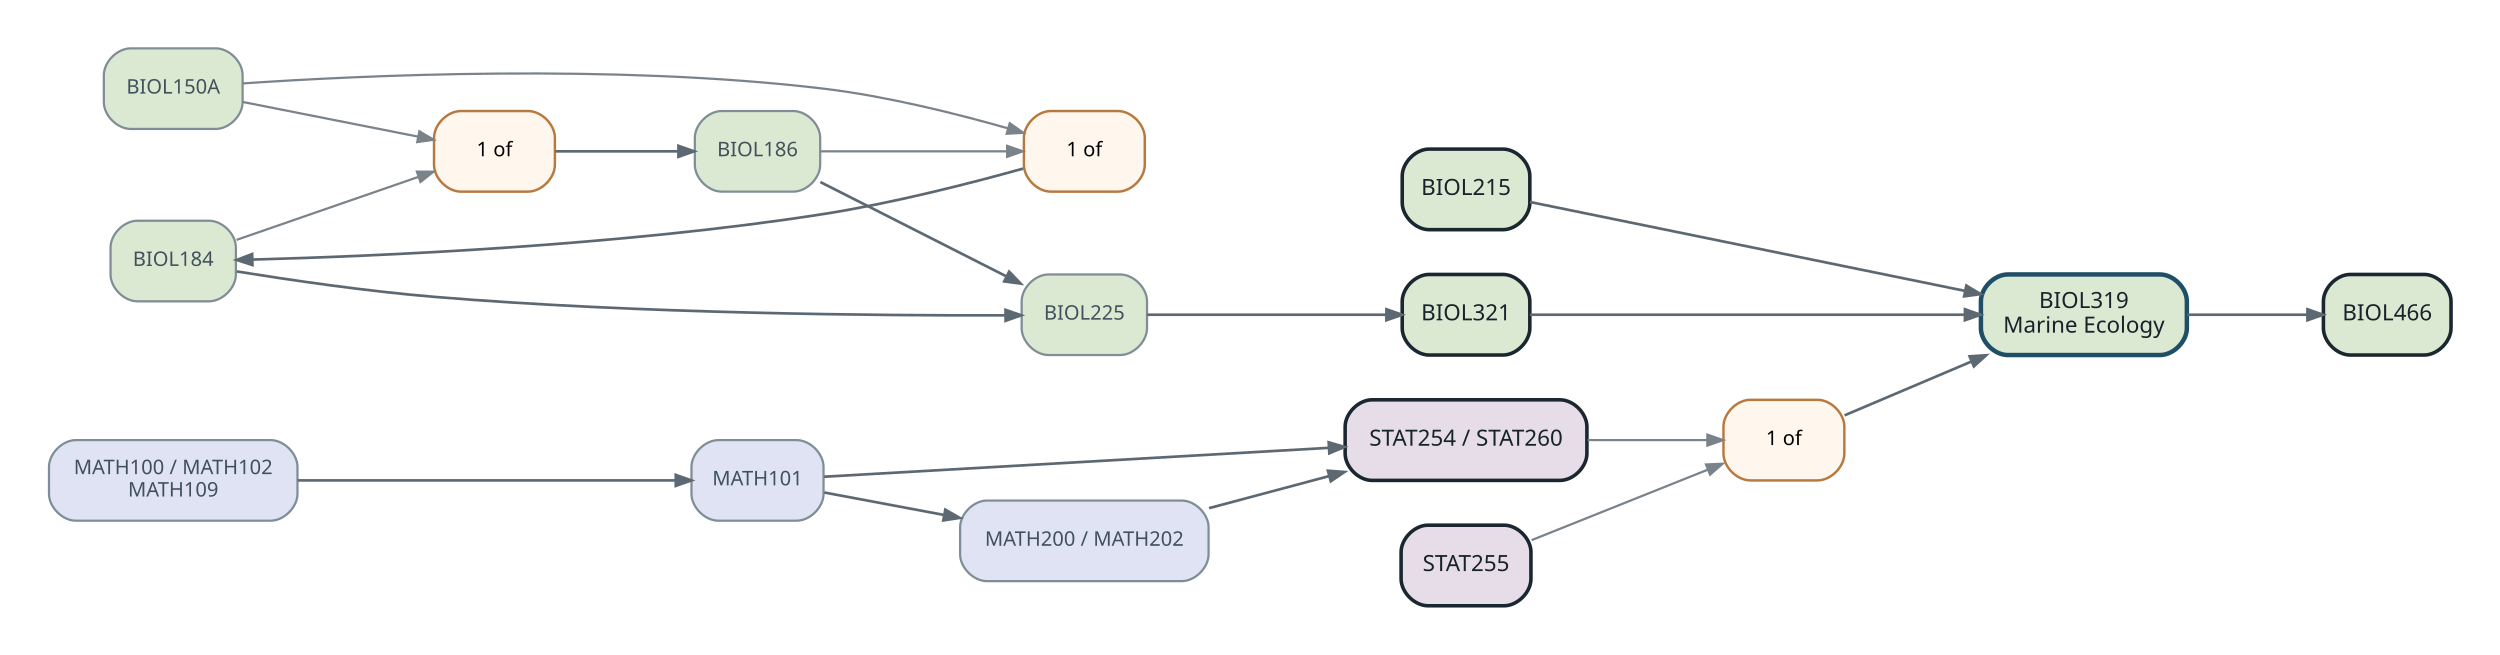
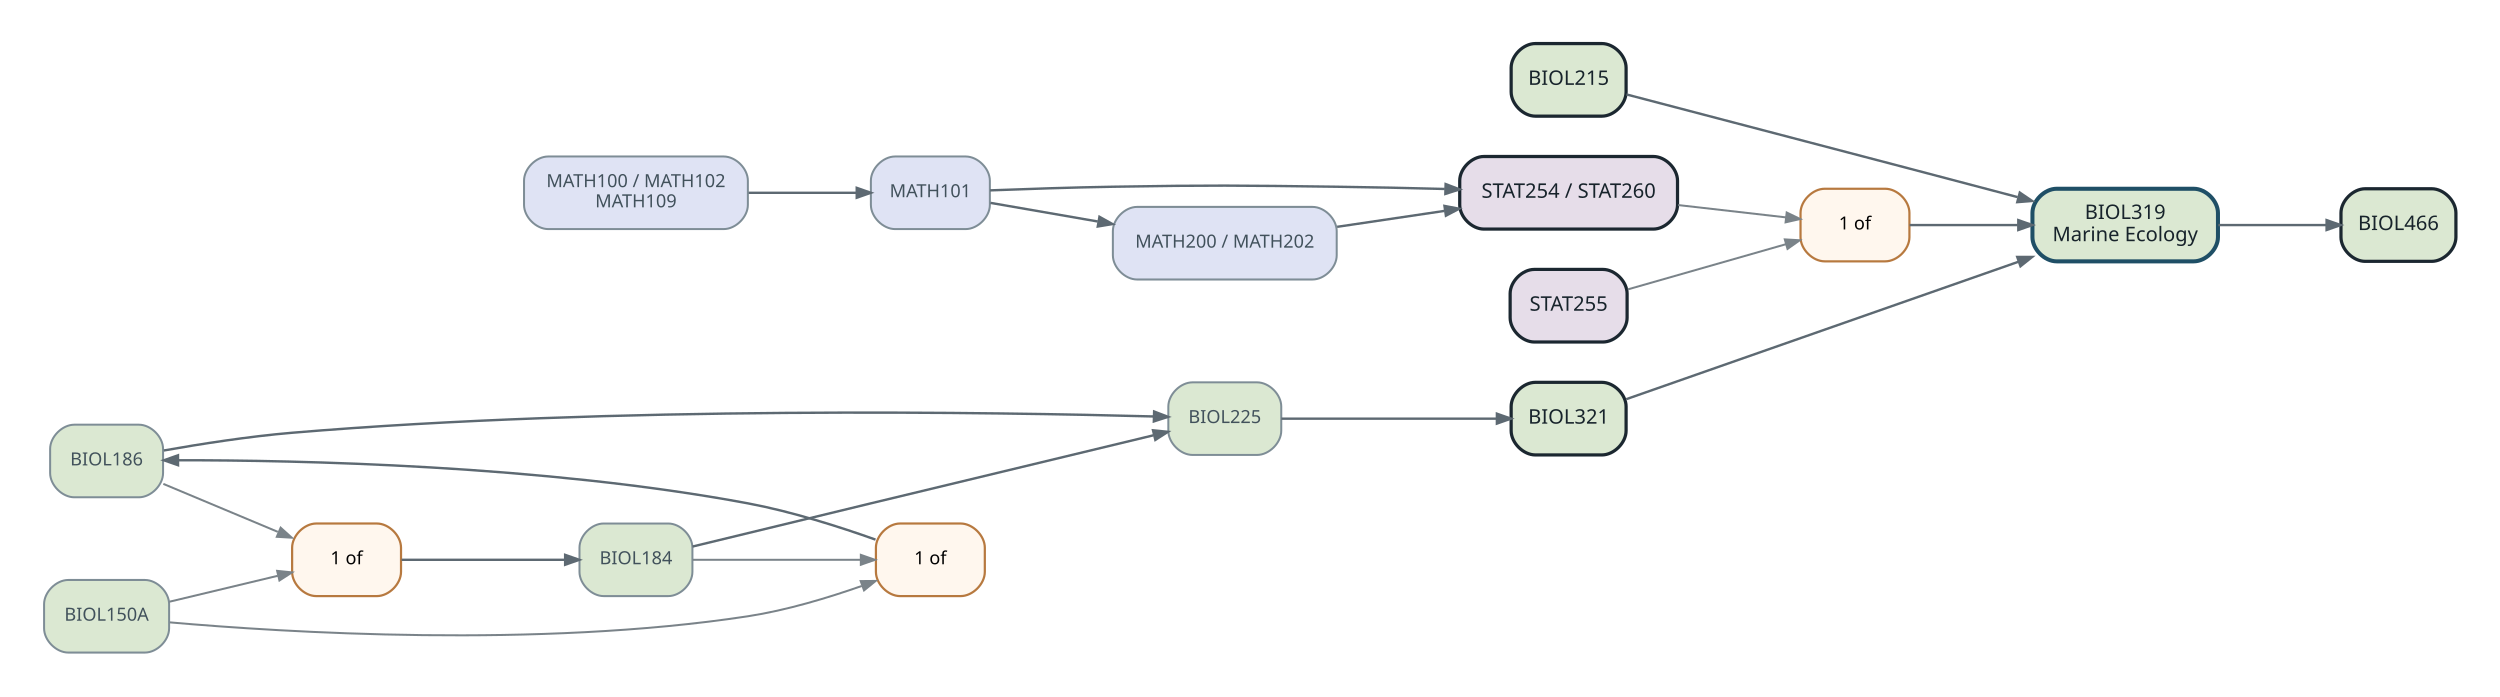
- <svg xmlns="http://www.w3.org/2000/svg" xmlns:xlink="http://www.w3.org/1999/xlink" width="1116pt" height="292pt" viewBox="0.00 0.00 1116.20 292.20">
-   <g id="graph0" class="graph" transform="scale(1 1) rotate(0) translate(21.6 270.6)">
+ <svg xmlns="http://www.w3.org/2000/svg" xmlns:xlink="http://www.w3.org/1999/xlink" width="1239pt" height="345pt" viewBox="0.00 0.00 1239.20 345.20">
+   <g id="graph0" class="graph" transform="scale(1 1) rotate(0) translate(21.6 323.6)">
    <g id="node1" class="node">
      <g id="a_node1">
        <a xlink:href="../../../courses/BIOL150A.html" xlink:title="BIOL150A: Modern Biology" target="_top">
-           <path fill="#dbe8d2" stroke="#7e8d96" d="M74.5,-249C74.5,-249 36.5,-249 36.5,-249 30.5,-249 24.5,-243 24.5,-237 24.5,-237 24.5,-225 24.5,-225 24.5,-219 30.5,-213 36.5,-213 36.5,-213 74.5,-213 74.5,-213 80.5,-213 86.5,-219 86.5,-225 86.5,-225 86.5,-237 86.5,-237 86.5,-243 80.5,-249 74.5,-249" />
-           <text text-anchor="middle" x="55.5" y="-228.8" font-family="Avenir Next" font-size="9.00" fill="#41515b">BIOL150A</text>
+           <path fill="#dbe8d2" stroke="#7e8d96" d="M50,-36C50,-36 12,-36 12,-36 6,-36 0,-30 0,-24 0,-24 0,-12 0,-12 0,-6 6,0 12,0 12,0 50,0 50,0 56,0 62,-6 62,-12 62,-12 62,-24 62,-24 62,-30 56,-36 50,-36" />
+           <text text-anchor="middle" x="31" y="-15.8" font-family="Avenir Next" font-size="9.00" fill="#41515b">BIOL150A</text>
        </a>
      </g>
    </g>
    <g id="node14" class="node">
-       <path fill="#fff7ee" stroke="#b7793f" stroke-width="1.1" d="M477.5,-221C477.5,-221 447.5,-221 447.5,-221 441.5,-221 435.5,-215 435.5,-209 435.5,-209 435.5,-197 435.5,-197 435.5,-191 441.5,-185 447.5,-185 447.5,-185 477.5,-185 477.5,-185 483.5,-185 489.5,-191 489.5,-197 489.5,-197 489.5,-209 489.5,-209 489.5,-215 483.5,-221 477.5,-221" />
-       <text text-anchor="middle" x="462.5" y="-200.8" font-family="Avenir Next" font-size="9.00">1 of</text>
+       <path fill="#fff7ee" stroke="#b7793f" stroke-width="1.1" d="M165,-64C165,-64 135,-64 135,-64 129,-64 123,-58 123,-52 123,-52 123,-40 123,-40 123,-34 129,-28 135,-28 135,-28 165,-28 165,-28 171,-28 177,-34 177,-40 177,-40 177,-52 177,-52 177,-58 171,-64 165,-64" />
+       <text text-anchor="middle" x="150" y="-43.8" font-family="Avenir Next" font-size="9.00">1 of</text>
    </g>
    <g id="edge1" class="edge">
-       <path fill="none" stroke="#7a8389" d="M86.65,-233.34C139.43,-236.93 251.93,-242.24 346,-231 374.22,-227.63 405.51,-219.78 428.4,-213.25" />
-       <polygon fill="#7a8389" stroke="#7a8389" points="429.18,-215.57 435.22,-211.27 427.81,-210.86 429.18,-215.57" />
+       <path fill="none" stroke="#7a8389" d="M62.13,-25.21C78.6,-29.15 99.03,-34.04 115.94,-38.09" />
+       <polygon fill="#7a8389" stroke="#7a8389" points="115.57,-40.52 122.95,-39.76 116.71,-35.75 115.57,-40.52" />
    </g>
    <g id="node15" class="node">
-       <path fill="#fff7ee" stroke="#b7793f" stroke-width="1.1" d="M214,-221C214,-221 184,-221 184,-221 178,-221 172,-215 172,-209 172,-209 172,-197 172,-197 172,-191 178,-185 184,-185 184,-185 214,-185 214,-185 220,-185 226,-191 226,-197 226,-197 226,-209 226,-209 226,-215 220,-221 214,-221" />
-       <text text-anchor="middle" x="199" y="-200.8" font-family="Avenir Next" font-size="9.00">1 of</text>
+       <path fill="#fff7ee" stroke="#b7793f" stroke-width="1.1" d="M454.5,-64C454.5,-64 424.5,-64 424.5,-64 418.5,-64 412.5,-58 412.5,-52 412.5,-52 412.5,-40 412.5,-40 412.5,-34 418.5,-28 424.5,-28 424.5,-28 454.5,-28 454.5,-28 460.5,-28 466.5,-34 466.5,-40 466.5,-40 466.5,-52 466.5,-52 466.5,-58 460.5,-64 454.5,-64" />
+       <text text-anchor="middle" x="439.5" y="-43.8" font-family="Avenir Next" font-size="9.00">1 of</text>
    </g>
    <g id="edge4" class="edge">
-       <path fill="none" stroke="#7a8389" d="M86.51,-225.06C109.45,-220.52 141.05,-214.27 164.76,-209.58" />
-       <polygon fill="#7a8389" stroke="#7a8389" points="165.45,-211.94 171.84,-208.18 164.5,-207.13 165.45,-211.94" />
+       <path fill="none" stroke="#7a8389" d="M62.39,-14.97C119.12,-9.98 244.82,-2.08 349,-18 368.15,-20.93 388.84,-27.18 405.49,-33.04" />
+       <polygon fill="#7a8389" stroke="#7a8389" points="404.95,-35.45 412.37,-35.52 406.61,-30.84 404.95,-35.45" />
    </g>
    <g id="node2" class="node">
      <g id="a_node2">
-         <a xlink:href="../../../courses/BIOL184.html" xlink:title="BIOL184: Evolution and Biodiversity" target="_top">
-           <path fill="#dbe8d2" stroke="#7e8d96" d="M71.5,-172C71.5,-172 39.5,-172 39.5,-172 33.5,-172 27.5,-166 27.5,-160 27.5,-160 27.5,-148 27.5,-148 27.5,-142 33.5,-136 39.5,-136 39.5,-136 71.5,-136 71.5,-136 77.5,-136 83.5,-142 83.5,-148 83.5,-148 83.5,-160 83.5,-160 83.5,-166 77.5,-172 71.5,-172" />
-           <text text-anchor="middle" x="55.5" y="-151.8" font-family="Avenir Next" font-size="9.00" fill="#41515b">BIOL184</text>
+         <a xlink:href="../../../courses/BIOL186.html" xlink:title="BIOL186: Physiology and Cell Biology" target="_top">
+           <path fill="#dbe8d2" stroke="#7e8d96" d="M47,-113C47,-113 15,-113 15,-113 9,-113 3,-107 3,-101 3,-101 3,-89 3,-89 3,-83 9,-77 15,-77 15,-77 47,-77 47,-77 53,-77 59,-83 59,-89 59,-89 59,-101 59,-101 59,-107 53,-113 47,-113" />
+           <text text-anchor="middle" x="31" y="-92.8" font-family="Avenir Next" font-size="9.00" fill="#41515b">BIOL186</text>
        </a>
      </g>
    </g>
    <g id="node6" class="node">
      <g id="a_node6">
        <a xlink:href="../../../courses/BIOL225.html" xlink:title="BIOL225: Principles of Cell Biology" target="_top">
-           <path fill="#dbe8d2" stroke="#7e8d96" d="M478.5,-148C478.5,-148 446.5,-148 446.5,-148 440.5,-148 434.5,-142 434.5,-136 434.5,-136 434.5,-124 434.5,-124 434.5,-118 440.5,-112 446.5,-112 446.5,-112 478.5,-112 478.5,-112 484.5,-112 490.5,-118 490.5,-124 490.5,-124 490.5,-136 490.5,-136 490.5,-142 484.5,-148 478.5,-148" />
-           <text text-anchor="middle" x="462.5" y="-127.8" font-family="Avenir Next" font-size="9.00" fill="#41515b">BIOL225</text>
+           <path fill="#dbe8d2" stroke="#7e8d96" d="M601.5,-134C601.5,-134 569.5,-134 569.5,-134 563.5,-134 557.5,-128 557.5,-122 557.5,-122 557.5,-110 557.5,-110 557.5,-104 563.5,-98 569.5,-98 569.5,-98 601.5,-98 601.5,-98 607.5,-98 613.5,-104 613.5,-110 613.5,-110 613.5,-122 613.5,-122 613.5,-128 607.5,-134 601.5,-134" />
+           <text text-anchor="middle" x="585.5" y="-113.8" font-family="Avenir Next" font-size="9.00" fill="#41515b">BIOL225</text>
+         </a>
+       </g>
+     </g>
+     <g id="edge7" class="edge">
+       <path fill="none" stroke="#5d6972" stroke-width="1.2" d="M59.36,-100.21C77.37,-103.4 101.5,-107.19 123,-109 282.35,-122.4 473.71,-119.16 550.33,-117.08" />
+       <polygon fill="#5d6972" stroke="#5d6972" stroke-width="1.2" points="550.46,-119.53 557.39,-116.89 550.32,-114.63 550.46,-119.53" />
+     </g>
+     <g id="edge2" class="edge">
+       <path fill="none" stroke="#7a8389" d="M59.14,-83.64C76.06,-76.55 97.96,-67.38 115.9,-59.86" />
+       <polygon fill="#7a8389" stroke="#7a8389" points="117.31,-61.93 122.82,-56.97 115.41,-57.41 117.31,-61.93" />
+     </g>
+     <g id="node3" class="node">
+       <g id="a_node3">
+         <a xlink:href="../../../courses/BIOL184.html" xlink:title="BIOL184: Evolution and Biodiversity" target="_top">
+           <path fill="#dbe8d2" stroke="#7e8d96" d="M309.5,-64C309.5,-64 277.5,-64 277.5,-64 271.5,-64 265.5,-58 265.5,-52 265.5,-52 265.5,-40 265.5,-40 265.5,-34 271.5,-28 277.5,-28 277.5,-28 309.5,-28 309.5,-28 315.5,-28 321.5,-34 321.5,-40 321.5,-40 321.5,-52 321.5,-52 321.5,-58 315.5,-64 309.5,-64" />
+           <text text-anchor="middle" x="293.5" y="-43.8" font-family="Avenir Next" font-size="9.00" fill="#41515b">BIOL184</text>
        </a>
      </g>
    </g>
    <g id="edge8" class="edge">
-       <path fill="none" stroke="#5d6972" stroke-width="1.2" d="M83.94,-149.33C107.29,-145.57 141.74,-140.51 172,-138 263.89,-130.39 372.68,-129.58 427.01,-129.73" />
-       <polygon fill="#5d6972" stroke="#5d6972" stroke-width="1.2" points="427.3,-132.18 434.3,-129.76 427.31,-127.28 427.3,-132.18" />
+       <path fill="none" stroke="#5d6972" stroke-width="1.2" d="M321.57,-52.58C344.97,-58.26 379.72,-66.68 410,-74 458.64,-85.75 514.92,-99.28 550.11,-107.74" />
+       <polygon fill="#5d6972" stroke="#5d6972" stroke-width="1.2" points="549.91,-110.21 557.29,-109.47 551.06,-105.45 549.91,-110.21" />
    </g>
    <g id="edge5" class="edge">
-       <path fill="none" stroke="#7a8389" d="M83.78,-163.45C106.98,-171.48 140.35,-183.04 165.04,-191.59" />
-       <polygon fill="#7a8389" stroke="#7a8389" points="164.34,-193.94 171.76,-193.91 165.94,-189.31 164.34,-193.94" />
+       <path fill="none" stroke="#7a8389" d="M321.59,-46C345.17,-46 379.45,-46 404.8,-46" />
+       <polygon fill="#7a8389" stroke="#7a8389" points="405.02,-48.45 412.02,-46 405.02,-43.55 405.02,-48.45" />
    </g>
-     <g id="node3" class="node">
-       <g id="a_node3">
+     <g id="node4" class="node">
+       <g id="a_node4">
        <a xlink:href="../../../courses/MATH100.html" xlink:title="Equivalent or cross-listed: MATH100: Calculus I | MATH102: Calculus for Students in the Social and Biological Sciences | MATH109: Introduction to Calculus" target="_top">
-           <path fill="#dfe3f4" stroke="#7e8d96" d="M99,-74C99,-74 12,-74 12,-74 6,-74 0,-68 0,-62 0,-62 0,-50 0,-50 0,-44 6,-38 12,-38 12,-38 99,-38 99,-38 105,-38 111,-44 111,-50 111,-50 111,-62 111,-62 111,-68 105,-74 99,-74" />
-           <text text-anchor="middle" x="55.5" y="-58.8" font-family="Avenir Next" font-size="9.00" fill="#41515b">MATH100 / MATH102</text>
-           <text text-anchor="middle" x="55.5" y="-48.8" font-family="Avenir Next" font-size="9.00" fill="#41515b">MATH109</text>
+           <path fill="#dfe3f4" stroke="#7e8d96" d="M337,-246C337,-246 250,-246 250,-246 244,-246 238,-240 238,-234 238,-234 238,-222 238,-222 238,-216 244,-210 250,-210 250,-210 337,-210 337,-210 343,-210 349,-216 349,-222 349,-222 349,-234 349,-234 349,-240 343,-246 337,-246" />
+           <text text-anchor="middle" x="293.5" y="-230.8" font-family="Avenir Next" font-size="9.00" fill="#41515b">MATH100 / MATH102</text>
+           <text text-anchor="middle" x="293.5" y="-220.8" font-family="Avenir Next" font-size="9.00" fill="#41515b">MATH109</text>
        </a>
      </g>
    </g>
    <g id="node5" class="node">
      <g id="a_node5">
        <a xlink:href="../../../courses/MATH101.html" xlink:title="MATH101: Calculus II" target="_top">
-           <path fill="#dfe3f4" stroke="#7e8d96" d="M334,-74C334,-74 299,-74 299,-74 293,-74 287,-68 287,-62 287,-62 287,-50 287,-50 287,-44 293,-38 299,-38 299,-38 334,-38 334,-38 340,-38 346,-44 346,-50 346,-50 346,-62 346,-62 346,-68 340,-74 334,-74" />
-           <text text-anchor="middle" x="316.5" y="-53.8" font-family="Avenir Next" font-size="9.00" fill="#41515b">MATH101</text>
+           <path fill="#dfe3f4" stroke="#7e8d96" d="M457,-246C457,-246 422,-246 422,-246 416,-246 410,-240 410,-234 410,-234 410,-222 410,-222 410,-216 416,-210 422,-210 422,-210 457,-210 457,-210 463,-210 469,-216 469,-222 469,-222 469,-234 469,-234 469,-240 463,-246 457,-246" />
+           <text text-anchor="middle" x="439.5" y="-225.8" font-family="Avenir Next" font-size="9.00" fill="#41515b">MATH101</text>
        </a>
      </g>
    </g>
    <g id="edge16" class="edge">
-       <path fill="none" stroke="#5d6972" stroke-width="1.2" d="M111.11,-56C161.9,-56 236.1,-56 279.73,-56" />
-       <polygon fill="#5d6972" stroke="#5d6972" stroke-width="1.2" points="279.98,-58.45 286.98,-56 279.98,-53.55 279.98,-58.45" />
-     </g>
-     <g id="node4" class="node">
-       <g id="a_node4">
-         <a xlink:href="../../../courses/BIOL186.html" xlink:title="BIOL186: Physiology and Cell Biology" target="_top">
-           <path fill="#dbe8d2" stroke="#7e8d96" d="M332.5,-221C332.5,-221 300.5,-221 300.5,-221 294.5,-221 288.5,-215 288.5,-209 288.5,-209 288.5,-197 288.5,-197 288.5,-191 294.5,-185 300.5,-185 300.5,-185 332.5,-185 332.5,-185 338.5,-185 344.5,-191 344.5,-197 344.5,-197 344.5,-209 344.5,-209 344.5,-215 338.5,-221 332.5,-221" />
-           <text text-anchor="middle" x="316.5" y="-200.8" font-family="Avenir Next" font-size="9.00" fill="#41515b">BIOL186</text>
-         </a>
-       </g>
-     </g>
-     <g id="edge7" class="edge">
-       <path fill="none" stroke="#5d6972" stroke-width="1.2" d="M344.59,-189.27C368.07,-177.36 402.17,-160.08 427.48,-147.24" />
-       <polygon fill="#5d6972" stroke="#5d6972" stroke-width="1.2" points="428.91,-149.27 434.05,-143.92 426.7,-144.9 428.91,-149.27" />
-     </g>
-     <g id="edge2" class="edge">
-       <path fill="none" stroke="#7a8389" d="M344.59,-203C368.17,-203 402.45,-203 427.8,-203" />
-       <polygon fill="#7a8389" stroke="#7a8389" points="428.02,-205.45 435.02,-203 428.02,-200.55 428.02,-205.45" />
+       <path fill="none" stroke="#5d6972" stroke-width="1.2" d="M349.35,-228C367.27,-228 386.7,-228 402.83,-228" />
+       <polygon fill="#5d6972" stroke="#5d6972" stroke-width="1.2" points="402.99,-230.45 409.99,-228 402.99,-225.55 402.99,-230.45" />
    </g>
    <g id="node7" class="node">
      <g id="a_node7">
        <a xlink:href="../../../courses/MATH200.html" xlink:title="Equivalent or cross-listed: MATH200: Calculus III | MATH202: Intermediate Calculus for CSC and EOS" target="_top">
-           <path fill="#dfe3f4" stroke="#7e8d96" d="M506,-47C506,-47 419,-47 419,-47 413,-47 407,-41 407,-35 407,-35 407,-23 407,-23 407,-17 413,-11 419,-11 419,-11 506,-11 506,-11 512,-11 518,-17 518,-23 518,-23 518,-35 518,-35 518,-41 512,-47 506,-47" />
-           <text text-anchor="middle" x="462.5" y="-26.8" font-family="Avenir Next" font-size="9.00" fill="#41515b">MATH200 / MATH202</text>
+           <path fill="#dfe3f4" stroke="#7e8d96" d="M629,-221C629,-221 542,-221 542,-221 536,-221 530,-215 530,-209 530,-209 530,-197 530,-197 530,-191 536,-185 542,-185 542,-185 629,-185 629,-185 635,-185 641,-191 641,-197 641,-197 641,-209 641,-209 641,-215 635,-221 629,-221" />
+           <text text-anchor="middle" x="585.5" y="-200.8" font-family="Avenir Next" font-size="9.00" fill="#41515b">MATH200 / MATH202</text>
        </a>
      </g>
    </g>
    <g id="edge17" class="edge">
-       <path fill="none" stroke="#5d6972" stroke-width="1.2" d="M346.29,-50.6C361.58,-47.73 381,-44.09 399.51,-40.62" />
-       <polygon fill="#5d6972" stroke="#5d6972" stroke-width="1.2" points="400.39,-42.95 406.82,-39.25 399.49,-38.13 400.39,-42.95" />
+       <path fill="none" stroke="#5d6972" stroke-width="1.2" d="M469.29,-223C484.58,-220.35 504,-216.98 522.51,-213.76" />
+       <polygon fill="#5d6972" stroke="#5d6972" stroke-width="1.2" points="523.34,-216.1 529.82,-212.49 522.51,-211.28 523.34,-216.1" />
    </g>
    <g id="node10" class="node">
      <g id="a_node10">
        <a xlink:href="../../../courses/STAT254.html" xlink:title="Equivalent or cross-listed: STAT254: Probability and Statistics for Engineers | STAT260: Introduction to Probability and Statistics I" target="_top">
-           <path fill="#e6dde9" stroke="#1b2730" stroke-width="1.6" d="M675,-92C675,-92 591,-92 591,-92 585,-92 579,-86 579,-80 579,-80 579,-68 579,-68 579,-62 585,-56 591,-56 591,-56 675,-56 675,-56 681,-56 687,-62 687,-68 687,-68 687,-80 687,-80 687,-86 681,-92 675,-92" />
-           <text text-anchor="middle" x="633" y="-71.5" font-family="Avenir Next" font-size="10.00" fill="#17232b">STAT254 / STAT260</text>
+           <path fill="#e6dde9" stroke="#1b2730" stroke-width="1.6" d="M798,-246C798,-246 714,-246 714,-246 708,-246 702,-240 702,-234 702,-234 702,-222 702,-222 702,-216 708,-210 714,-210 714,-210 798,-210 798,-210 804,-210 810,-216 810,-222 810,-222 810,-234 810,-234 810,-240 804,-246 798,-246" />
+           <text text-anchor="middle" x="756" y="-225.5" font-family="Avenir Next" font-size="10.00" fill="#17232b">STAT254 / STAT260</text>
        </a>
      </g>
    </g>
    <g id="edge19" class="edge">
-       <path fill="none" stroke="#5d6972" stroke-width="1.2" d="M346.24,-57.65C397.08,-60.55 503.88,-66.67 571.54,-70.54" />
-       <polygon fill="#5d6972" stroke="#5d6972" stroke-width="1.2" points="571.65,-73 578.78,-70.95 571.93,-68.11 571.65,-73" />
+       <path fill="none" stroke="#5d6972" stroke-width="1.2" d="M469.11,-229.2C486.68,-229.88 509.64,-230.66 530,-231 579.33,-231.83 591.67,-231.65 641,-231 658.41,-230.77 677.31,-230.35 694.62,-229.89" />
+       <polygon fill="#5d6972" stroke="#5d6972" stroke-width="1.2" points="695.01,-232.33 701.94,-229.69 694.87,-227.43 695.01,-232.33" />
    </g>
    <g id="node9" class="node">
      <g id="a_node9">
        <a xlink:href="../../../courses/BIOL321.html" xlink:title="BIOL321: Survey of Invertebrates" target="_top">
-           <path fill="#dbe8d2" stroke="#1b2730" stroke-width="1.6" d="M649.5,-148C649.5,-148 616.5,-148 616.5,-148 610.5,-148 604.5,-142 604.5,-136 604.5,-136 604.5,-124 604.5,-124 604.5,-118 610.5,-112 616.5,-112 616.5,-112 649.5,-112 649.5,-112 655.5,-112 661.5,-118 661.5,-124 661.5,-124 661.5,-136 661.5,-136 661.5,-142 655.5,-148 649.5,-148" />
-           <text text-anchor="middle" x="633" y="-127.5" font-family="Avenir Next" font-size="10.00" fill="#17232b">BIOL321</text>
+           <path fill="#dbe8d2" stroke="#1b2730" stroke-width="1.6" d="M772.5,-134C772.5,-134 739.5,-134 739.5,-134 733.5,-134 727.5,-128 727.5,-122 727.5,-122 727.5,-110 727.5,-110 727.5,-104 733.5,-98 739.5,-98 739.5,-98 772.5,-98 772.5,-98 778.5,-98 784.5,-104 784.5,-110 784.5,-110 784.5,-122 784.5,-122 784.5,-128 778.5,-134 772.5,-134" />
+           <text text-anchor="middle" x="756" y="-113.5" font-family="Avenir Next" font-size="10.00" fill="#17232b">BIOL321</text>
        </a>
      </g>
    </g>
    <g id="edge14" class="edge">
-       <path fill="none" stroke="#5d6972" stroke-width="1.2" d="M490.57,-130C519.51,-130 565.49,-130 597.12,-130" />
-       <polygon fill="#5d6972" stroke="#5d6972" stroke-width="1.2" points="597.44,-132.45 604.43,-130 597.43,-127.55 597.44,-132.45" />
+       <path fill="none" stroke="#5d6972" stroke-width="1.2" d="M613.57,-116C642.51,-116 688.49,-116 720.12,-116" />
+       <polygon fill="#5d6972" stroke="#5d6972" stroke-width="1.2" points="720.44,-118.45 727.43,-116 720.43,-113.55 720.44,-118.45" />
    </g>
    <g id="edge18" class="edge">
-       <path fill="none" stroke="#5d6972" stroke-width="1.2" d="M518.21,-43.61C535.34,-48.19 554.35,-53.26 571.84,-57.93" />
-       <polygon fill="#5d6972" stroke="#5d6972" stroke-width="1.2" points="571.32,-60.33 578.72,-59.77 572.59,-55.6 571.32,-60.33" />
+       <path fill="none" stroke="#5d6972" stroke-width="1.2" d="M641.21,-211.12C658.19,-213.64 677.01,-216.43 694.37,-219.01" />
+       <polygon fill="#5d6972" stroke="#5d6972" stroke-width="1.2" points="694.43,-221.49 701.72,-220.09 695.15,-216.64 694.43,-221.49" />
    </g>
    <g id="node8" class="node">
      <g id="a_node8">
        <a xlink:href="../../../courses/BIOL215.html" xlink:title="BIOL215: Principles of Ecology" target="_top">
-           <path fill="#dbe8d2" stroke="#1b2730" stroke-width="1.6" d="M649.5,-204C649.5,-204 616.5,-204 616.5,-204 610.5,-204 604.5,-198 604.5,-192 604.5,-192 604.5,-180 604.5,-180 604.5,-174 610.5,-168 616.5,-168 616.5,-168 649.5,-168 649.5,-168 655.5,-168 661.5,-174 661.5,-180 661.5,-180 661.5,-192 661.5,-192 661.5,-198 655.5,-204 649.5,-204" />
-           <text text-anchor="middle" x="633" y="-183.5" font-family="Avenir Next" font-size="10.00" fill="#17232b">BIOL215</text>
+           <path fill="#dbe8d2" stroke="#1b2730" stroke-width="1.6" d="M772.5,-302C772.5,-302 739.5,-302 739.5,-302 733.5,-302 727.5,-296 727.5,-290 727.5,-290 727.5,-278 727.5,-278 727.5,-272 733.5,-266 739.5,-266 739.5,-266 772.5,-266 772.5,-266 778.5,-266 784.5,-272 784.5,-278 784.5,-278 784.5,-290 784.5,-290 784.5,-296 778.5,-302 772.5,-302" />
+           <text text-anchor="middle" x="756" y="-281.5" font-family="Avenir Next" font-size="10.00" fill="#17232b">BIOL215</text>
        </a>
      </g>
    </g>
    <g id="node12" class="node">
      <g id="a_node12">
        <a xlink:href="../../../courses/BIOL319.html" xlink:title="BIOL319: Marine Ecology" target="_top">
-           <path fill="#dbe8d2" stroke="#1f4f66" stroke-width="2" d="M943,-148C943,-148 875,-148 875,-148 869,-148 863,-142 863,-136 863,-136 863,-124 863,-124 863,-118 869,-112 875,-112 875,-112 943,-112 943,-112 949,-112 955,-118 955,-124 955,-124 955,-136 955,-136 955,-142 949,-148 943,-148" />
-           <text text-anchor="middle" x="909" y="-133" font-family="Avenir Next" font-size="10.00" fill="#17232b">BIOL319</text>
-           <text text-anchor="middle" x="909" y="-122" font-family="Avenir Next" font-size="10.00" fill="#17232b">Marine Ecology</text>
+           <path fill="#dbe8d2" stroke="#1f4f66" stroke-width="2" d="M1066,-230C1066,-230 998,-230 998,-230 992,-230 986,-224 986,-218 986,-218 986,-206 986,-206 986,-200 992,-194 998,-194 998,-194 1066,-194 1066,-194 1072,-194 1078,-200 1078,-206 1078,-206 1078,-218 1078,-218 1078,-224 1072,-230 1066,-230" />
+           <text text-anchor="middle" x="1032" y="-215" font-family="Avenir Next" font-size="10.00" fill="#17232b">BIOL319</text>
+           <text text-anchor="middle" x="1032" y="-204" font-family="Avenir Next" font-size="10.00" fill="#17232b">Marine Ecology</text>
        </a>
      </g>
    </g>
    <g id="edge11" class="edge">
-       <path fill="none" stroke="#5d6972" stroke-width="1.2" d="M661.53,-180.37C706.91,-171.1 798.15,-152.45 855.99,-140.63" />
-       <polygon fill="#5d6972" stroke="#5d6972" stroke-width="1.2" points="856.5,-143.03 862.87,-139.22 855.52,-138.22 856.5,-143.03" />
+       <path fill="none" stroke="#5d6972" stroke-width="1.2" d="M784.65,-276.78C817.95,-268.07 875.58,-253 925,-240 942.48,-235.4 961.57,-230.37 978.67,-225.85" />
+       <polygon fill="#5d6972" stroke="#5d6972" stroke-width="1.2" points="979.73,-228.1 985.87,-223.94 978.48,-223.36 979.73,-228.1" />
    </g>
    <g id="edge12" class="edge">
-       <path fill="none" stroke="#5d6972" stroke-width="1.2" d="M661.53,-130C706.82,-130 797.78,-130 855.64,-130" />
-       <polygon fill="#5d6972" stroke="#5d6972" stroke-width="1.2" points="855.87,-132.45 862.87,-130 855.87,-127.55 855.87,-132.45" />
+       <path fill="none" stroke="#5d6972" stroke-width="1.2" d="M784.53,-125.64C829.91,-141.54 921.15,-173.51 978.99,-193.78" />
+       <polygon fill="#5d6972" stroke="#5d6972" stroke-width="1.2" points="978.46,-196.19 985.87,-196.19 980.08,-191.56 978.46,-196.19" />
    </g>
    <g id="node16" class="node">
-       <path fill="#fff7ee" stroke="#b7793f" stroke-width="1.1" d="M790,-92C790,-92 760,-92 760,-92 754,-92 748,-86 748,-80 748,-80 748,-68 748,-68 748,-62 754,-56 760,-56 760,-56 790,-56 790,-56 796,-56 802,-62 802,-68 802,-68 802,-80 802,-80 802,-86 796,-92 790,-92" />
-       <text text-anchor="middle" x="775" y="-71.8" font-family="Avenir Next" font-size="9.00">1 of</text>
+       <path fill="#fff7ee" stroke="#b7793f" stroke-width="1.1" d="M913,-230C913,-230 883,-230 883,-230 877,-230 871,-224 871,-218 871,-218 871,-206 871,-206 871,-200 877,-194 883,-194 883,-194 913,-194 913,-194 919,-194 925,-200 925,-206 925,-206 925,-218 925,-218 925,-224 919,-230 913,-230" />
+       <text text-anchor="middle" x="898" y="-209.8" font-family="Avenir Next" font-size="9.00">1 of</text>
    </g>
    <g id="edge10" class="edge">
-       <path fill="none" stroke="#7a8389" d="M687.33,-74C705.29,-74 724.8,-74 740.76,-74" />
-       <polygon fill="#7a8389" stroke="#7a8389" points="740.82,-76.45 747.82,-74 740.82,-71.55 740.82,-76.45" />
+       <path fill="none" stroke="#7a8389" d="M810.33,-221.91C828.29,-219.85 847.8,-217.62 863.76,-215.8" />
+       <polygon fill="#7a8389" stroke="#7a8389" points="864.14,-218.22 870.82,-214.99 863.59,-213.35 864.14,-218.22" />
    </g>
    <g id="node11" class="node">
      <g id="a_node11">
        <a xlink:href="../../../courses/STAT255.html" xlink:title="STAT255: Statistics for Life Sciences I" target="_top">
-           <path fill="#e6dde9" stroke="#1b2730" stroke-width="1.6" d="M650,-36C650,-36 616,-36 616,-36 610,-36 604,-30 604,-24 604,-24 604,-12 604,-12 604,-6 610,0 616,0 616,0 650,0 650,0 656,0 662,-6 662,-12 662,-12 662,-24 662,-24 662,-30 656,-36 650,-36" />
-           <text text-anchor="middle" x="633" y="-15.5" font-family="Avenir Next" font-size="10.00" fill="#17232b">STAT255</text>
+           <path fill="#e6dde9" stroke="#1b2730" stroke-width="1.6" d="M773,-190C773,-190 739,-190 739,-190 733,-190 727,-184 727,-178 727,-178 727,-166 727,-166 727,-160 733,-154 739,-154 739,-154 773,-154 773,-154 779,-154 785,-160 785,-166 785,-166 785,-178 785,-178 785,-184 779,-190 773,-190" />
+           <text text-anchor="middle" x="756" y="-169.5" font-family="Avenir Next" font-size="10.00" fill="#17232b">STAT255</text>
        </a>
      </g>
    </g>
    <g id="edge9" class="edge">
-       <path fill="none" stroke="#7a8389" d="M662.33,-29.33C685.12,-38.45 717.17,-51.27 741.09,-60.84" />
-       <polygon fill="#7a8389" stroke="#7a8389" points="740.2,-63.12 747.61,-63.44 742.02,-58.57 740.2,-63.12" />
+       <path fill="none" stroke="#7a8389" d="M785.33,-180.09C808.02,-186.58 839.89,-195.68 863.78,-202.51" />
+       <polygon fill="#7a8389" stroke="#7a8389" points="863.2,-204.89 870.61,-204.46 864.55,-200.18 863.2,-204.89" />
    </g>
    <g id="node13" class="node">
      <g id="a_node13">
        <a xlink:href="../../../courses/BIOL466.html" xlink:title="BIOL466: Frontiers in Marine Biology" target="_top">
-           <path fill="#dbe8d2" stroke="#1b2730" stroke-width="1.6" d="M1061,-148C1061,-148 1028,-148 1028,-148 1022,-148 1016,-142 1016,-136 1016,-136 1016,-124 1016,-124 1016,-118 1022,-112 1028,-112 1028,-112 1061,-112 1061,-112 1067,-112 1073,-118 1073,-124 1073,-124 1073,-136 1073,-136 1073,-142 1067,-148 1061,-148" />
-           <text text-anchor="middle" x="1044.5" y="-127.5" font-family="Avenir Next" font-size="10.00" fill="#17232b">BIOL466</text>
+           <path fill="#dbe8d2" stroke="#1b2730" stroke-width="1.6" d="M1184,-230C1184,-230 1151,-230 1151,-230 1145,-230 1139,-224 1139,-218 1139,-218 1139,-206 1139,-206 1139,-200 1145,-194 1151,-194 1151,-194 1184,-194 1184,-194 1190,-194 1196,-200 1196,-206 1196,-206 1196,-218 1196,-218 1196,-224 1190,-230 1184,-230" />
+           <text text-anchor="middle" x="1167.5" y="-209.5" font-family="Avenir Next" font-size="10.00" fill="#17232b">BIOL466</text>
        </a>
      </g>
    </g>
    <g id="edge15" class="edge">
-       <path fill="none" stroke="#5d6972" stroke-width="1.2" d="M955.2,-130C972.65,-130 992.3,-130 1008.62,-130" />
-       <polygon fill="#5d6972" stroke="#5d6972" stroke-width="1.2" points="1008.87,-132.45 1015.87,-130 1008.87,-127.55 1008.87,-132.45" />
+       <path fill="none" stroke="#5d6972" stroke-width="1.2" d="M1078.2,-212C1095.65,-212 1115.3,-212 1131.62,-212" />
+       <polygon fill="#5d6972" stroke="#5d6972" stroke-width="1.2" points="1131.87,-214.45 1138.87,-212 1131.87,-209.55 1131.87,-214.45" />
    </g>
    <g id="edge3" class="edge">
-       <path fill="none" stroke="#5d6972" stroke-width="1.2" d="M435.14,-195.29C411.89,-188.81 376.99,-179.85 346,-175 254.7,-160.72 145.66,-156.12 91.13,-154.66" />
-       <polygon fill="#5d6972" stroke="#5d6972" stroke-width="1.2" points="90.87,-152.21 83.81,-154.48 90.75,-157.11 90.87,-152.21" />
+       <path fill="none" stroke="#5d6972" stroke-width="1.2" d="M177.28,-46C200.12,-46 233.36,-46 258.28,-46" />
+       <polygon fill="#5d6972" stroke="#5d6972" stroke-width="1.2" points="258.39,-48.45 265.39,-46 258.39,-43.55 258.39,-48.45" />
    </g>
    <g id="edge6" class="edge">
-       <path fill="none" stroke="#5d6972" stroke-width="1.2" d="M226.21,-203C242.4,-203 263.36,-203 280.9,-203" />
-       <polygon fill="#5d6972" stroke="#5d6972" stroke-width="1.2" points="281.19,-205.45 288.19,-203 281.19,-200.55 281.19,-205.45" />
+       <path fill="none" stroke="#5d6972" stroke-width="1.2" d="M412.29,-56.01C394.66,-62.29 370.77,-69.93 349,-74 247.61,-92.94 125.2,-95.41 66.58,-95.37" />
+       <polygon fill="#5d6972" stroke="#5d6972" stroke-width="1.2" points="66.42,-92.92 59.41,-95.36 66.4,-97.82 66.42,-92.92" />
    </g>
    <g id="edge13" class="edge">
-       <path fill="none" stroke="#5d6972" stroke-width="1.2" d="M802.08,-85.06C818.28,-91.94 839.62,-100.99 858.9,-109.17" />
-       <polygon fill="#5d6972" stroke="#5d6972" stroke-width="1.2" points="857.95,-111.43 865.35,-111.91 859.86,-106.92 857.95,-111.43" />
+       <path fill="none" stroke="#5d6972" stroke-width="1.2" d="M925.08,-212C940.4,-212 960.32,-212 978.75,-212" />
+       <polygon fill="#5d6972" stroke="#5d6972" stroke-width="1.2" points="978.99,-214.45 985.99,-212 978.99,-209.55 978.99,-214.45" />
    </g>
  </g>
</svg>
